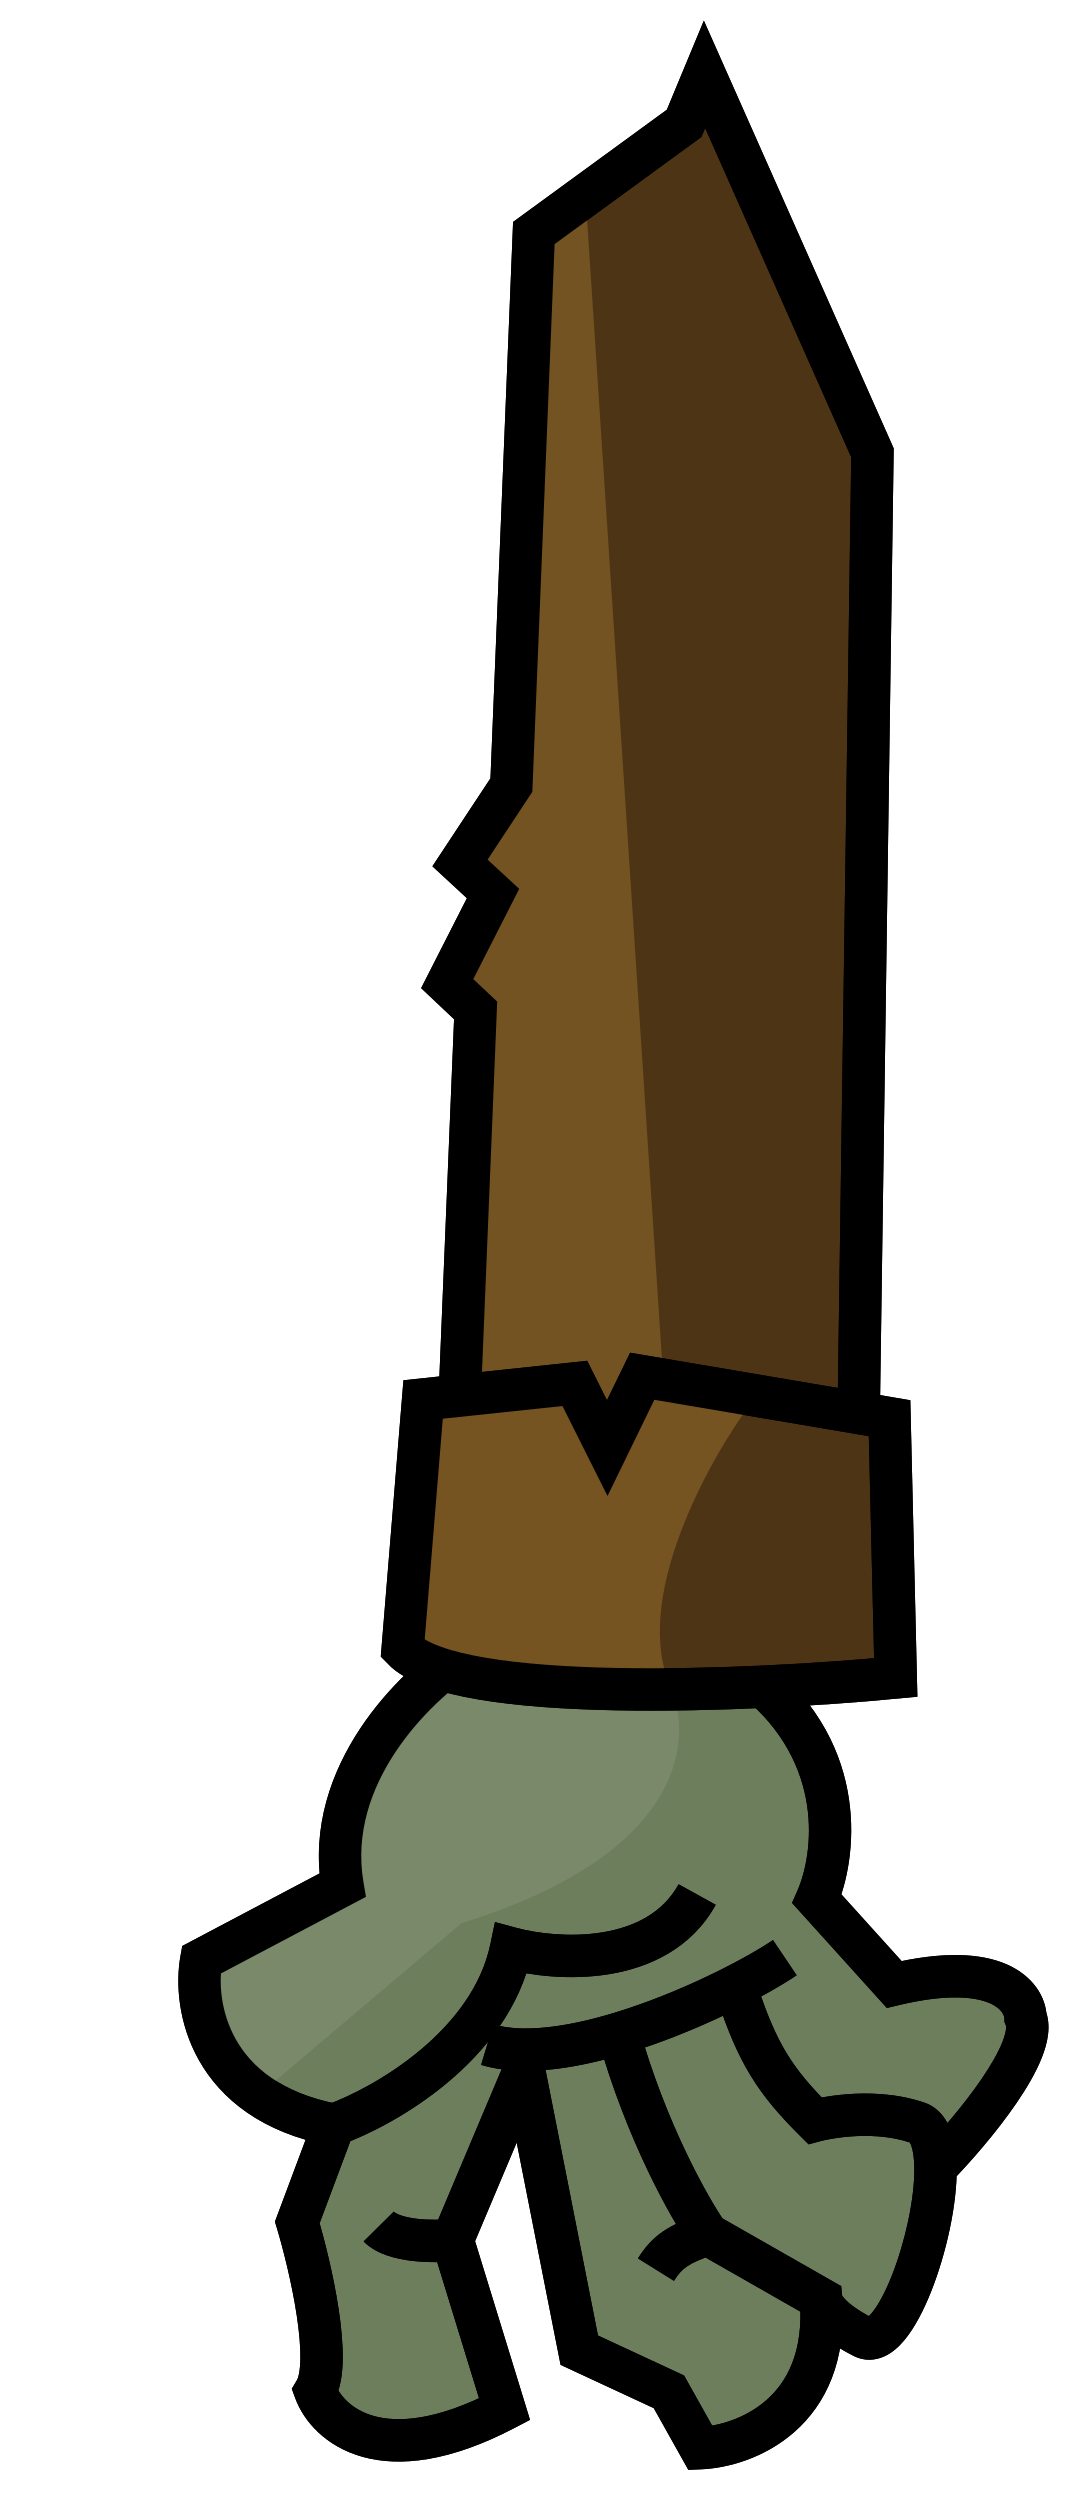
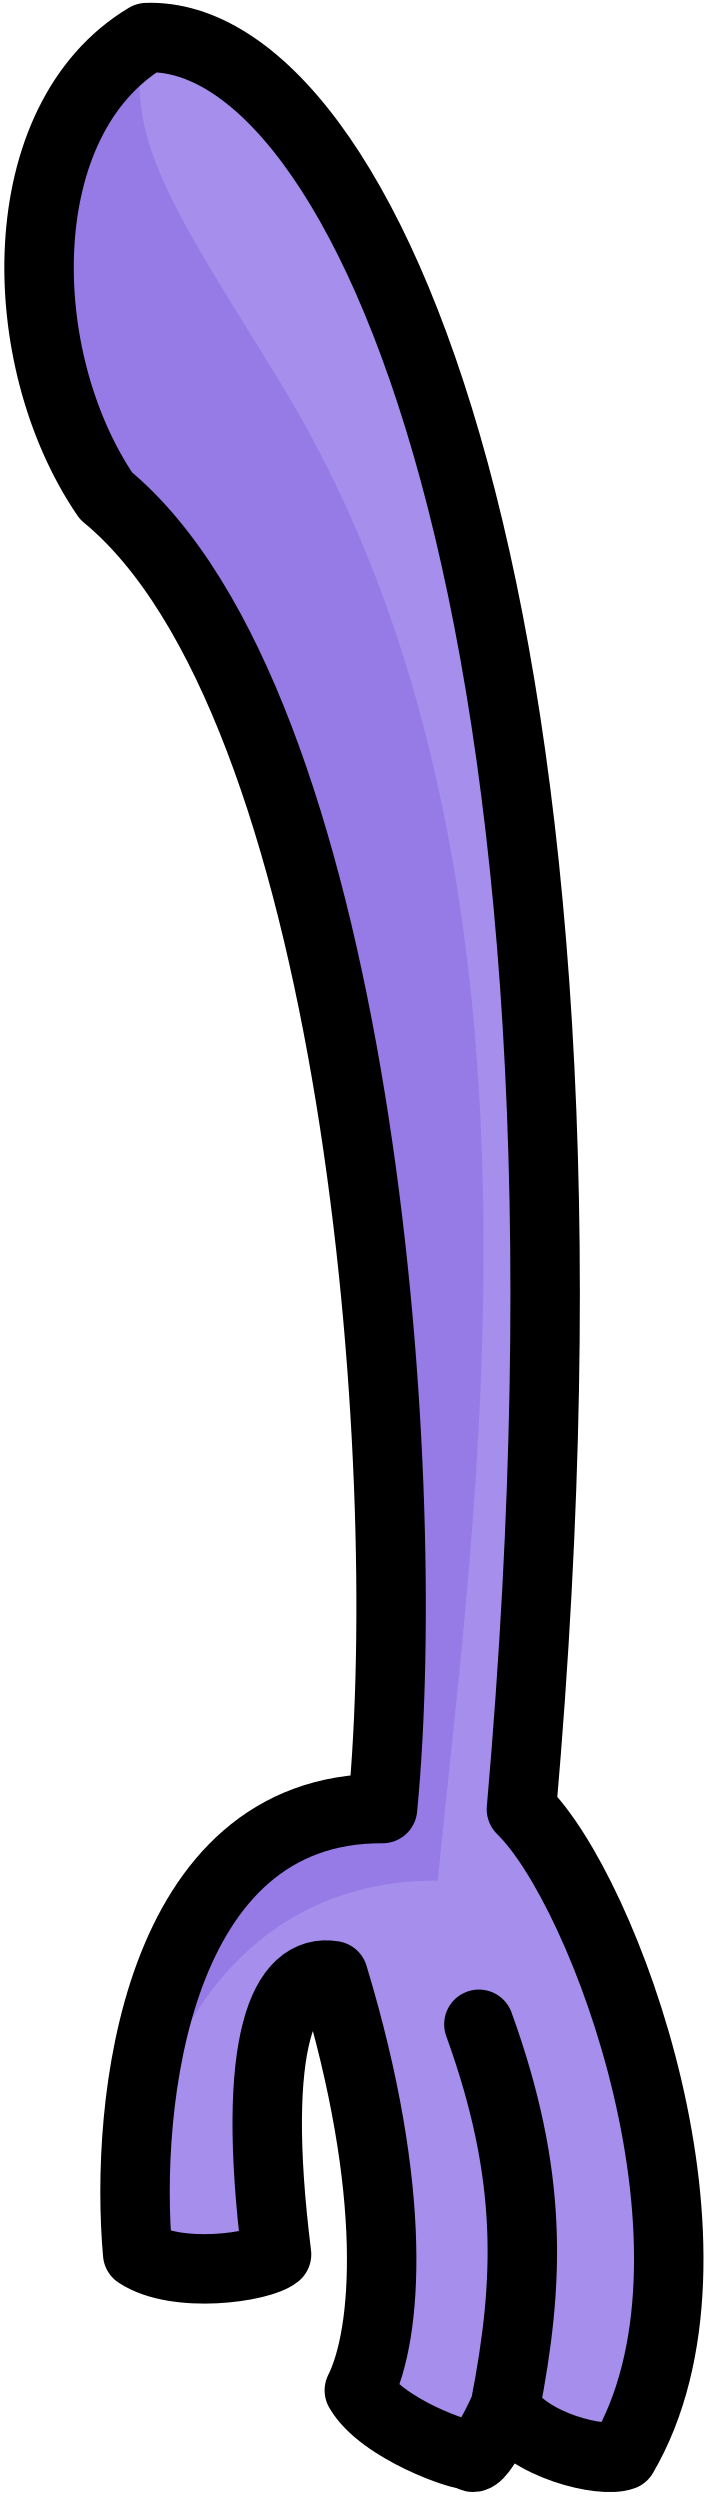
- <svg xmlns="http://www.w3.org/2000/svg" width="128" height="295" viewBox="0 0 128 295" fill="none">
-   <path d="M60.345 92.638L62.994 27.495L80.729 14.554L83.132 8.769L102.95 53.429L101.155 178.816L55.984 179.581L54.298 163.67L56.124 119.23L52.772 116.066L58.182 105.437L54.28 101.828L60.345 92.638Z" fill="#4D3415" stroke="black" stroke-width="5" />
-   <path d="M69.133 23.748L78.976 173.545L54.711 167.569L54.729 120.304L52.161 115.045L58.226 105.855L54.113 100.257L60.833 92.506L63.927 26.814L69.133 23.748Z" fill="#735321" />
-   <path d="M60.345 92.638L62.994 27.495L80.729 14.554L83.132 8.769L102.95 53.429L101.155 178.816L55.984 179.581L54.298 163.67L56.124 119.23L52.772 116.066L58.182 105.437L54.28 101.828L60.345 92.638Z" stroke="black" stroke-width="5" />
-   <path d="M40.417 222.461C38.23 209.419 48.984 198.927 54.634 195.311C59.338 196.992 72.822 199.92 89.13 198.192C100.129 207.082 98.558 219.148 96.398 224.07L105.513 234.165C117.676 231.267 120.912 235.55 121.009 238.054C122.624 241.905 114.603 251.47 110.39 255.772C110.493 263.779 105.549 277.637 101.879 275.78C96.951 273.286 96.877 271.282 96.877 271.282C97.913 284.849 87.826 288.666 82.653 288.879L78.932 282.235L68.355 277.322L61.841 244.325L53.402 264.326L59.54 284.29C45.057 291.858 38.605 286.006 37.189 282.134C39.238 278.699 36.637 267.443 35.081 262.245L39.391 250.727C24.607 247.869 22.805 236.562 23.752 231.266L40.417 222.461Z" fill="#6D7E5D" />
-   <path d="M54.634 195.311L55.475 192.957L54.32 192.544L53.287 193.206L54.634 195.311ZM40.417 222.461L41.585 224.671L43.181 223.828L42.882 222.048L40.417 222.461ZM23.752 231.266L22.584 229.056L21.506 229.626L21.291 230.826L23.752 231.266ZM60.313 229.906L60.964 227.492L58.406 226.801L57.865 229.396L60.313 229.906ZM35.081 262.245L32.739 261.369L32.444 262.157L32.686 262.962L35.081 262.245ZM37.189 282.134L35.042 280.853L34.432 281.875L34.841 282.992L37.189 282.134ZM59.54 284.29L60.698 286.506L62.541 285.543L61.93 283.555L59.54 284.29ZM61.841 244.325L64.293 243.841L59.538 243.353L61.841 244.325ZM68.355 277.322L65.902 277.806L66.149 279.054L67.302 279.589L68.355 277.322ZM78.932 282.235L81.113 281.013L80.718 280.308L79.985 279.967L78.932 282.235ZM82.653 288.879L80.472 290.101L81.222 291.44L82.756 291.377L82.653 288.879ZM96.877 271.282L99.37 271.092L99.269 269.768L98.116 269.111L96.877 271.282ZM101.879 275.78L100.75 278.011L101.879 275.78ZM108.247 250.468L109.047 248.099L108.247 250.468ZM96.156 250.241L94.394 252.015L95.421 253.034L96.816 252.652L96.156 250.241ZM110.39 255.772L107.89 255.804L110.39 255.772ZM121.009 238.054L118.511 238.151L118.529 238.603L118.704 239.02L121.009 238.054ZM105.513 234.165L103.658 235.841L104.651 236.941L106.093 236.597L105.513 234.165ZM96.398 224.07L94.109 223.065L93.46 224.545L94.543 225.745L96.398 224.07ZM89.13 198.192L90.702 196.247L89.897 195.596L88.867 195.705L89.13 198.192ZM53.287 193.206C50.206 195.177 45.84 198.939 42.503 203.969C39.155 209.017 36.721 215.538 37.951 222.874L42.882 222.048C41.926 216.342 43.775 211.096 46.67 206.733C49.576 202.353 53.412 199.062 55.982 197.417L53.287 193.206ZM39.249 220.251L22.584 229.056L24.92 233.477L41.585 224.671L39.249 220.251ZM21.291 230.826C20.732 233.954 20.986 238.713 23.498 243.144C26.07 247.682 30.872 251.626 38.916 253.181L39.865 248.272C33.126 246.969 29.635 243.831 27.847 240.678C25.999 237.417 25.826 233.875 26.213 231.707L21.291 230.826ZM40.234 253.08C43.469 251.92 48.364 249.455 52.796 245.75C57.219 242.052 61.403 236.928 62.76 230.415L57.865 229.396C56.823 234.4 53.533 238.616 49.589 241.914C45.653 245.204 41.286 247.391 38.547 248.373L40.234 253.08ZM59.661 232.319C62.604 233.114 67.278 233.713 71.931 232.944C76.608 232.17 81.593 229.939 84.454 224.766L80.078 222.347C78.213 225.719 74.896 227.385 71.115 228.011C67.31 228.64 63.37 228.142 60.964 227.492L59.661 232.319ZM37.049 249.851L32.739 261.369L37.422 263.121L41.732 251.603L37.049 249.851ZM32.686 262.962C33.44 265.481 34.448 269.477 35.015 273.224C35.299 275.102 35.461 276.846 35.443 278.277C35.424 279.812 35.197 280.592 35.042 280.853L39.336 283.415C40.204 281.958 40.421 280.042 40.443 278.339C40.465 276.531 40.263 274.492 39.959 272.477C39.348 268.439 38.278 264.207 37.475 261.528L32.686 262.962ZM34.841 282.992C35.81 285.642 38.374 288.682 42.795 289.911C47.21 291.138 53.114 290.469 60.698 286.506L58.382 282.074C51.484 285.679 46.92 285.868 44.134 285.093C41.353 284.32 39.983 282.497 39.536 281.275L34.841 282.992ZM61.93 283.555L55.791 263.591L51.012 265.06L57.151 285.025L61.93 283.555ZM55.705 265.297L64.144 245.297L59.538 243.353L51.099 263.354L55.705 265.297ZM59.388 244.809L65.902 277.806L70.808 276.838L64.293 243.841L59.388 244.809ZM67.302 279.589L77.879 284.502L79.985 279.967L69.408 275.055L67.302 279.589ZM76.75 283.456L80.472 290.101L84.834 287.658L81.113 281.013L76.75 283.456ZM82.756 291.377C85.788 291.252 90.19 290.096 93.746 286.964C97.417 283.73 99.943 278.597 99.37 271.092L94.385 271.472C94.847 277.533 92.847 281.093 90.441 283.212C87.918 285.434 84.691 286.293 82.55 286.382L82.756 291.377ZM98.116 269.111L84.737 261.478L82.26 265.821L95.638 273.454L98.116 269.111ZM85.55 262.221C83.549 259.349 78.588 250.573 75.408 239.288L70.595 240.645C73.932 252.485 79.14 261.766 81.447 265.079L85.55 262.221ZM75.408 239.288C75.377 239.18 75.347 239.072 75.317 238.964L70.499 240.301C70.531 240.416 70.563 240.53 70.595 240.645L75.408 239.288ZM96.877 271.282C94.379 271.374 94.379 271.377 94.379 271.38C94.379 271.381 94.379 271.384 94.379 271.386C94.38 271.39 94.38 271.394 94.38 271.398C94.38 271.406 94.381 271.414 94.381 271.423C94.382 271.44 94.383 271.457 94.385 271.475C94.387 271.511 94.391 271.549 94.395 271.589C94.405 271.669 94.418 271.757 94.436 271.852C94.474 272.043 94.532 272.261 94.621 272.502C94.8 272.985 95.094 273.538 95.56 274.134C96.483 275.317 98.064 276.651 100.75 278.011L103.008 273.549C100.766 272.415 99.846 271.499 99.501 271.057C99.332 270.84 99.299 270.736 99.311 270.767C99.316 270.78 99.33 270.822 99.344 270.894C99.351 270.93 99.358 270.972 99.363 271.022C99.366 271.047 99.368 271.073 99.371 271.101C99.372 271.115 99.373 271.129 99.374 271.144C99.374 271.152 99.374 271.159 99.375 271.167C99.375 271.171 99.375 271.175 99.375 271.178C99.375 271.18 99.375 271.183 99.375 271.184C99.376 271.187 99.376 271.19 96.877 271.282ZM109.047 248.099C105.708 246.972 102.309 246.927 99.827 247.13C98.571 247.232 97.511 247.402 96.757 247.547C96.38 247.62 96.077 247.687 95.862 247.738C95.755 247.763 95.67 247.784 95.608 247.8C95.577 247.808 95.552 247.815 95.533 247.82C95.524 247.822 95.516 247.824 95.509 247.826C95.506 247.827 95.503 247.828 95.501 247.828C95.5 247.829 95.499 247.829 95.498 247.829C95.497 247.829 95.496 247.829 95.496 247.83C95.495 247.83 95.495 247.83 96.156 250.241C96.816 252.652 96.816 252.652 96.815 252.652C96.815 252.652 96.814 252.653 96.814 252.653C96.814 252.653 96.813 252.653 96.813 252.653C96.812 252.653 96.811 252.654 96.811 252.654C96.811 252.654 96.812 252.653 96.814 252.653C96.82 252.651 96.831 252.648 96.847 252.644C96.881 252.636 96.936 252.622 97.013 252.604C97.166 252.567 97.4 252.515 97.704 252.456C98.314 252.339 99.191 252.198 100.234 252.113C102.35 251.941 104.997 252.009 107.447 252.837L109.047 248.099ZM97.917 248.467C95.644 246.211 94.099 244.378 92.839 242.31C91.574 240.233 90.534 237.819 89.385 234.337L84.637 235.904C85.848 239.573 87.028 242.383 88.569 244.911C90.114 247.448 91.961 249.6 94.394 252.015L97.917 248.467ZM100.75 278.011C101.978 278.632 103.254 278.541 104.321 278.065C105.292 277.632 106.075 276.898 106.685 276.172C107.915 274.709 108.992 272.614 109.873 270.398C111.641 265.947 112.947 260.151 112.89 255.739L107.89 255.804C107.937 259.399 106.821 264.536 105.226 268.552C104.425 270.569 103.584 272.091 102.858 272.954C102.687 273.158 102.543 273.299 102.434 273.39C102.322 273.483 102.271 273.505 102.284 273.499C102.379 273.456 102.698 273.393 103.008 273.549L100.75 278.011ZM112.89 255.739C112.87 254.224 112.689 252.698 112.199 251.396C111.708 250.091 110.765 248.679 109.047 248.099L107.447 252.837C107.207 252.756 107.318 252.622 107.52 253.158C107.723 253.696 107.874 254.573 107.89 255.804L112.89 255.739ZM112.176 257.521C114.349 255.302 117.512 251.722 119.949 248.154C121.163 246.378 122.262 244.511 122.951 242.755C123.59 241.128 124.117 239 123.315 237.087L118.704 239.02C118.692 238.991 118.747 239.101 118.706 239.46C118.665 239.816 118.542 240.304 118.297 240.929C117.804 242.184 116.938 243.699 115.821 245.333C113.598 248.587 110.644 251.94 108.604 254.022L112.176 257.521ZM123.508 237.956C123.418 235.66 121.924 233.162 118.785 231.792C115.739 230.463 111.269 230.224 104.934 231.733L106.093 236.597C111.92 235.209 115.149 235.661 116.786 236.375C118.33 237.049 118.503 237.943 118.511 238.151L123.508 237.956ZM107.369 232.49L98.254 222.394L94.543 225.745L103.658 235.841L107.369 232.49ZM98.688 225.074C101.141 219.484 102.852 206.069 90.702 196.247L87.559 200.136C97.406 208.095 95.976 218.811 94.109 223.065L98.688 225.074ZM53.793 197.666C58.845 199.47 72.706 202.446 89.394 200.678L88.867 195.705C72.938 197.394 59.831 194.513 55.475 192.957L53.793 197.666ZM56.772 243.659C61.643 245.128 67.948 244.091 73.719 242.361L72.284 237.572C66.665 239.256 61.588 239.889 58.216 238.872L56.772 243.659ZM73.719 242.361C81.901 239.909 90.079 235.724 94.005 233.082L91.213 228.934C87.704 231.295 79.984 235.263 72.284 237.572L73.719 242.361ZM53.138 261.84C52.208 261.938 50.669 261.989 49.204 261.816C48.474 261.73 47.83 261.596 47.318 261.42C46.785 261.237 46.543 261.058 46.462 260.977L42.908 264.494C43.729 265.323 44.757 265.827 45.691 266.148C46.645 266.476 47.663 266.669 48.618 266.782C50.522 267.006 52.441 266.941 53.665 266.812L53.138 261.84ZM82.705 261.279C80.96 261.863 79.507 262.453 78.284 263.28C76.996 264.151 76.09 265.195 75.281 266.494L79.526 269.137C80.055 268.287 80.505 267.814 81.085 267.422C81.729 266.986 82.655 266.568 84.291 266.021L82.705 261.279Z" fill="black" />
-   <path d="M54.466 226.925C82.117 218.363 82.025 203.892 78.522 197.727C75.032 196.421 65.409 194.491 54.837 197.221C44.266 199.95 41.215 215.76 41.011 223.323C35.376 223.921 25.071 228.533 23.902 232.679C22.732 236.825 27.992 242.804 31.397 246.466L54.466 226.925Z" fill="#79896A" />
-   <path d="M54.634 195.311L55.475 192.957L54.32 192.544L53.287 193.206L54.634 195.311ZM40.417 222.461L41.585 224.671L43.181 223.828L42.882 222.048L40.417 222.461ZM23.752 231.266L22.584 229.056L21.506 229.626L21.291 230.826L23.752 231.266ZM60.313 229.906L60.964 227.492L58.406 226.801L57.865 229.396L60.313 229.906ZM35.081 262.245L32.739 261.369L32.444 262.157L32.686 262.962L35.081 262.245ZM37.189 282.134L35.042 280.853L34.432 281.875L34.841 282.992L37.189 282.134ZM59.54 284.29L60.698 286.506L62.541 285.543L61.93 283.555L59.54 284.29ZM61.841 244.325L64.293 243.841L59.538 243.353L61.841 244.325ZM68.355 277.322L65.902 277.806L66.149 279.054L67.302 279.589L68.355 277.322ZM78.932 282.235L81.113 281.013L80.718 280.308L79.985 279.967L78.932 282.235ZM82.653 288.879L80.472 290.101L81.222 291.44L82.756 291.377L82.653 288.879ZM96.877 271.282L99.37 271.092L99.269 269.768L98.116 269.111L96.877 271.282ZM101.879 275.78L100.75 278.011L101.879 275.78ZM108.247 250.468L107.447 252.837L108.247 250.468ZM96.156 250.241L94.394 252.015L95.421 253.034L96.816 252.652L96.156 250.241ZM121.009 238.054L118.511 238.151L118.529 238.603L118.704 239.02L121.009 238.054ZM105.513 234.165L103.658 235.841L104.651 236.941L106.093 236.597L105.513 234.165ZM96.398 224.07L94.109 223.065L93.46 224.545L94.543 225.745L96.398 224.07ZM89.13 198.192L90.702 196.247L89.897 195.596L88.867 195.705L89.13 198.192ZM53.287 193.206C50.206 195.177 45.84 198.939 42.503 203.969C39.155 209.017 36.721 215.538 37.951 222.874L42.882 222.048C41.926 216.342 43.775 211.096 46.67 206.733C49.576 202.353 53.412 199.062 55.982 197.417L53.287 193.206ZM39.249 220.251L22.584 229.056L24.92 233.477L41.585 224.671L39.249 220.251ZM21.291 230.826C20.732 233.954 20.986 238.713 23.498 243.144C26.07 247.682 30.872 251.626 38.916 253.181L39.865 248.272C33.126 246.969 29.635 243.831 27.847 240.678C25.999 237.417 25.826 233.875 26.213 231.707L21.291 230.826ZM40.234 253.08C43.469 251.92 48.364 249.455 52.796 245.75C57.219 242.052 61.403 236.928 62.76 230.415L57.865 229.396C56.823 234.4 53.533 238.616 49.589 241.914C45.653 245.204 41.286 247.391 38.547 248.373L40.234 253.08ZM59.661 232.319C62.604 233.114 67.278 233.713 71.931 232.944C76.608 232.17 81.593 229.939 84.454 224.766L80.078 222.347C78.213 225.719 74.896 227.385 71.115 228.011C67.31 228.64 63.37 228.142 60.964 227.492L59.661 232.319ZM37.049 249.851L32.739 261.369L37.422 263.121L41.732 251.603L37.049 249.851ZM32.686 262.962C33.44 265.481 34.448 269.477 35.015 273.224C35.299 275.102 35.461 276.846 35.443 278.277C35.424 279.812 35.197 280.592 35.042 280.853L39.336 283.415C40.204 281.958 40.421 280.042 40.443 278.339C40.465 276.531 40.263 274.492 39.959 272.477C39.348 268.439 38.278 264.207 37.475 261.528L32.686 262.962ZM34.841 282.992C35.81 285.642 38.374 288.682 42.795 289.911C47.21 291.138 53.114 290.469 60.698 286.506L58.382 282.074C51.484 285.679 46.92 285.868 44.134 285.093C41.353 284.32 39.983 282.497 39.536 281.275L34.841 282.992ZM61.93 283.555L55.791 263.591L51.012 265.06L57.151 285.025L61.93 283.555ZM55.705 265.297L64.144 245.297L59.538 243.353L51.099 263.354L55.705 265.297ZM59.388 244.809L65.902 277.806L70.808 276.838L64.293 243.841L59.388 244.809ZM67.302 279.589L77.879 284.502L79.985 279.967L69.408 275.055L67.302 279.589ZM76.75 283.456L80.472 290.101L84.834 287.658L81.113 281.013L76.75 283.456ZM82.756 291.377C85.788 291.252 90.19 290.096 93.746 286.964C97.417 283.73 99.943 278.597 99.37 271.092L94.385 271.472C94.847 277.533 92.847 281.093 90.441 283.212C87.918 285.434 84.691 286.293 82.55 286.382L82.756 291.377ZM98.116 269.111L84.737 261.478L82.26 265.821L95.638 273.454L98.116 269.111ZM85.55 262.221C83.53 259.321 78.492 250.403 75.317 238.964L70.499 240.301C73.831 252.306 79.118 261.736 81.447 265.079L85.55 262.221ZM96.877 271.282C94.379 271.374 94.379 271.377 94.379 271.38C94.379 271.381 94.379 271.384 94.379 271.386C94.38 271.39 94.38 271.394 94.38 271.398C94.38 271.406 94.381 271.414 94.381 271.423C94.382 271.44 94.383 271.457 94.385 271.475C94.387 271.511 94.391 271.549 94.395 271.589C94.405 271.669 94.418 271.757 94.436 271.852C94.474 272.043 94.532 272.261 94.621 272.502C94.8 272.985 95.094 273.538 95.56 274.134C96.483 275.317 98.064 276.651 100.75 278.011L103.008 273.549C100.766 272.415 99.846 271.499 99.501 271.057C99.332 270.84 99.299 270.736 99.311 270.767C99.316 270.78 99.33 270.822 99.344 270.894C99.351 270.93 99.358 270.972 99.363 271.022C99.366 271.047 99.368 271.073 99.371 271.101C99.372 271.115 99.373 271.129 99.374 271.144C99.374 271.152 99.374 271.159 99.375 271.167C99.375 271.171 99.375 271.175 99.375 271.178C99.375 271.18 99.375 271.183 99.375 271.184C99.376 271.187 99.376 271.19 96.877 271.282ZM109.047 248.099C105.708 246.972 102.309 246.927 99.827 247.13C98.571 247.232 97.511 247.402 96.757 247.547C96.38 247.62 96.077 247.687 95.862 247.738C95.755 247.763 95.67 247.784 95.608 247.8C95.577 247.808 95.552 247.815 95.533 247.82C95.524 247.822 95.516 247.824 95.509 247.826C95.506 247.827 95.503 247.828 95.501 247.828C95.5 247.829 95.499 247.829 95.498 247.829C95.497 247.829 95.496 247.829 95.496 247.83C95.495 247.83 95.495 247.83 96.156 250.241C96.816 252.652 96.816 252.652 96.815 252.652C96.815 252.652 96.814 252.653 96.814 252.653C96.814 252.653 96.813 252.653 96.813 252.653C96.812 252.653 96.811 252.654 96.811 252.654C96.811 252.654 96.812 252.653 96.814 252.653C96.82 252.651 96.831 252.648 96.847 252.644C96.881 252.636 96.936 252.622 97.013 252.604C97.166 252.567 97.4 252.515 97.704 252.456C98.314 252.339 99.191 252.198 100.234 252.113C102.35 251.941 104.997 252.009 107.447 252.837L109.047 248.099ZM97.917 248.467C95.644 246.211 94.099 244.378 92.839 242.31C91.574 240.233 90.534 237.819 89.385 234.337L84.637 235.904C85.848 239.573 87.028 242.383 88.569 244.911C90.114 247.448 91.961 249.6 94.394 252.015L97.917 248.467ZM100.75 278.011C101.978 278.632 103.254 278.541 104.321 278.065C105.292 277.632 106.075 276.898 106.685 276.172C107.915 274.709 108.992 272.614 109.873 270.398C111.641 265.947 112.947 260.151 112.89 255.739L107.89 255.804C107.937 259.399 106.821 264.536 105.226 268.552C104.425 270.569 103.584 272.091 102.858 272.954C102.687 273.158 102.543 273.299 102.434 273.39C102.322 273.483 102.271 273.505 102.284 273.499C102.379 273.456 102.698 273.393 103.008 273.549L100.75 278.011ZM112.89 255.739C112.87 254.224 112.689 252.698 112.199 251.396C111.708 250.091 110.765 248.679 109.047 248.099L107.447 252.837C107.207 252.756 107.318 252.622 107.52 253.158C107.723 253.696 107.874 254.573 107.89 255.804L112.89 255.739ZM112.176 257.521C114.349 255.302 117.512 251.722 119.949 248.154C121.163 246.378 122.262 244.511 122.951 242.755C123.59 241.128 124.117 239 123.315 237.087L118.704 239.02C118.692 238.991 118.747 239.101 118.706 239.46C118.665 239.816 118.542 240.304 118.297 240.929C117.804 242.184 116.938 243.699 115.821 245.333C113.598 248.587 110.644 251.94 108.604 254.022L112.176 257.521ZM123.508 237.956C123.418 235.66 121.924 233.162 118.785 231.792C115.739 230.463 111.269 230.224 104.934 231.733L106.093 236.597C111.92 235.209 115.149 235.661 116.786 236.375C118.33 237.049 118.503 237.943 118.511 238.151L123.508 237.956ZM107.369 232.49L98.254 222.394L94.543 225.745L103.658 235.841L107.369 232.49ZM98.688 225.074C101.141 219.484 102.852 206.069 90.702 196.247L87.559 200.136C97.406 208.095 95.976 218.811 94.109 223.065L98.688 225.074ZM53.793 197.666C58.845 199.47 72.706 202.446 89.394 200.678L88.867 195.705C72.938 197.394 59.831 194.513 55.475 192.957L53.793 197.666ZM56.772 243.659C59.74 244.554 63.185 244.508 66.616 243.995C70.08 243.478 73.725 242.454 77.196 241.22C84.116 238.759 90.619 235.361 94.005 233.082L91.213 228.934C88.215 230.952 82.096 234.171 75.521 236.509C72.245 237.674 68.925 238.595 65.877 239.05C62.797 239.511 60.183 239.466 58.216 238.872L56.772 243.659ZM53.138 261.84C52.208 261.938 50.669 261.989 49.204 261.816C48.474 261.73 47.83 261.596 47.318 261.42C46.785 261.237 46.543 261.058 46.462 260.977L42.908 264.494C43.729 265.323 44.757 265.827 45.691 266.148C46.645 266.476 47.663 266.669 48.618 266.782C50.522 267.006 52.441 266.941 53.665 266.812L53.138 261.84ZM82.705 261.279C80.96 261.863 79.507 262.453 78.284 263.28C76.996 264.151 76.09 265.195 75.281 266.494L79.526 269.137C80.055 268.287 80.505 267.814 81.085 267.422C81.729 266.986 82.655 266.568 84.291 266.021L82.705 261.279Z" fill="black" />
-   <path d="M49.928 165.139L47.516 194.557C53.843 201.127 88.939 199.552 105.697 197.944L104.968 167.35L75.784 162.399L71.655 170.881L67.828 163.242L49.928 165.139Z" fill="#4D3415" stroke="black" stroke-width="5" />
-   <path d="M67.323 163.215L51.623 166.891L48.057 194.923L79.178 199.166C74.46 188.806 83.547 172.39 88.68 165.477L75.278 162.372L71.699 171.299L67.323 163.215Z" fill="#755422" />
-   <path d="M49.928 165.139L47.516 194.557C53.843 201.127 88.939 199.552 105.697 197.944L104.968 167.35L75.784 162.399L71.655 170.881L67.828 163.242L49.928 165.139Z" stroke="black" stroke-width="5" />
+ <svg xmlns="http://www.w3.org/2000/svg" width="51" height="180" viewBox="0 0 51 180" fill="none">
+   <path d="M37.543 130.269C45.095 43.987 26.065 2.215 10.563 2.706C4.292 8.199 -3.091 26.279 9.515 36.671C27.455 51.461 29.979 104.974 27.543 130.215C11.143 130.127 8.956 151.543 9.912 162.262C12.705 164.113 18.741 163.266 19.912 162.315C17.975 146.808 20.496 141.656 23.994 142.249C28.73 157.886 27.889 168.098 25.872 172.105C27.461 174.868 33.353 176.928 33.853 176.739C34.349 177.89 36.367 173.309 36.367 173.309C37.956 176.073 43.351 177.364 44.853 176.798C53.304 162.344 43.544 136.085 37.543 130.269Z" fill="#967BE7" />
+   <path d="M37.543 130.269C45.095 43.987 26.065 2.215 10.563 2.706C8.367 9.863 13.507 16.497 20.46 28.013C41.416 62.722 33.958 110.161 31.522 135.402C15.122 135.314 8.956 151.543 9.912 162.262C12.705 164.113 18.741 163.266 19.912 162.315C17.975 146.808 20.496 141.656 23.994 142.249C28.73 157.886 27.889 168.098 25.872 172.105C27.461 174.868 33.353 176.928 33.853 176.739C34.349 177.89 36.367 173.309 36.367 173.309C37.956 176.073 43.351 177.364 44.853 176.798C53.304 162.344 43.544 136.085 37.543 130.269Z" fill="#A68EEC" />
+   <path d="M36.367 173.309C37.956 176.073 43.351 177.364 44.853 176.798C53.304 162.344 43.544 136.085 37.543 130.269C45.095 43.987 26.065 2.215 10.563 2.706C0.671 8.623 0.874 25.782 7.634 35.703C25.574 50.492 29.979 104.974 27.543 130.215C11.143 130.127 8.956 151.543 9.912 162.262C12.705 164.113 18.741 163.266 19.912 162.315C17.975 146.808 20.496 141.656 23.994 142.249C28.73 157.886 27.889 168.098 25.872 172.105C27.461 174.868 33.353 176.928 33.853 176.739C34.349 177.89 36.367 173.309 36.367 173.309ZM36.367 173.309C38.125 164.284 38.435 156.676 34.48 145.749" stroke="black" stroke-width="5" stroke-linecap="round" stroke-linejoin="round" />
</svg>
